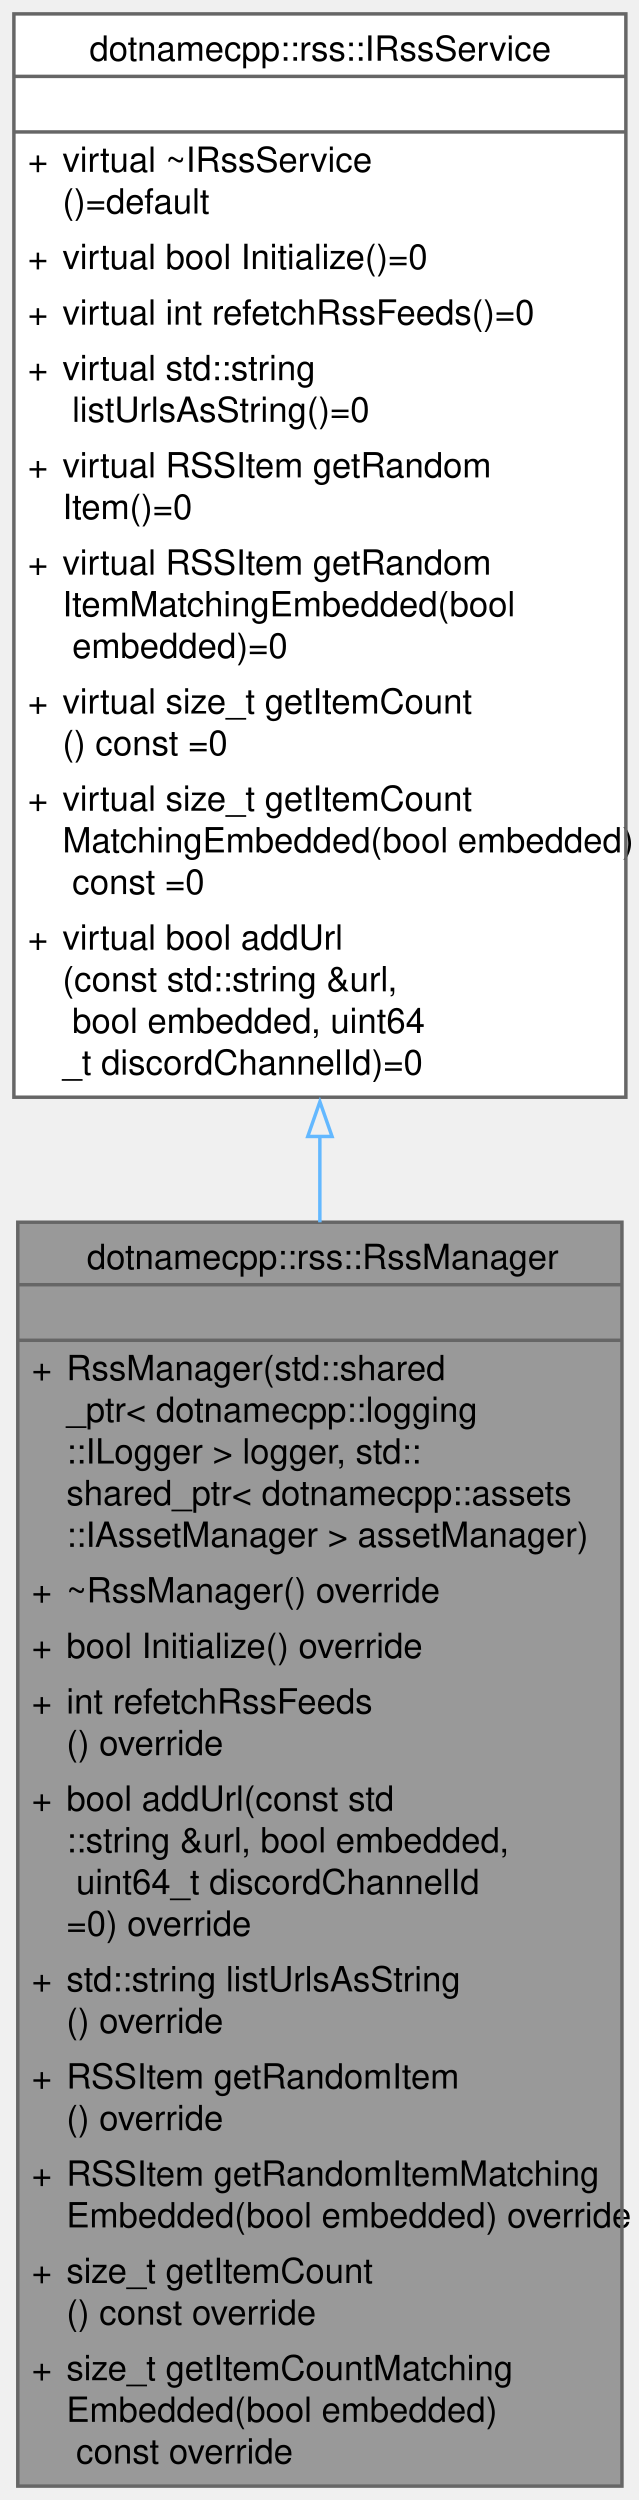
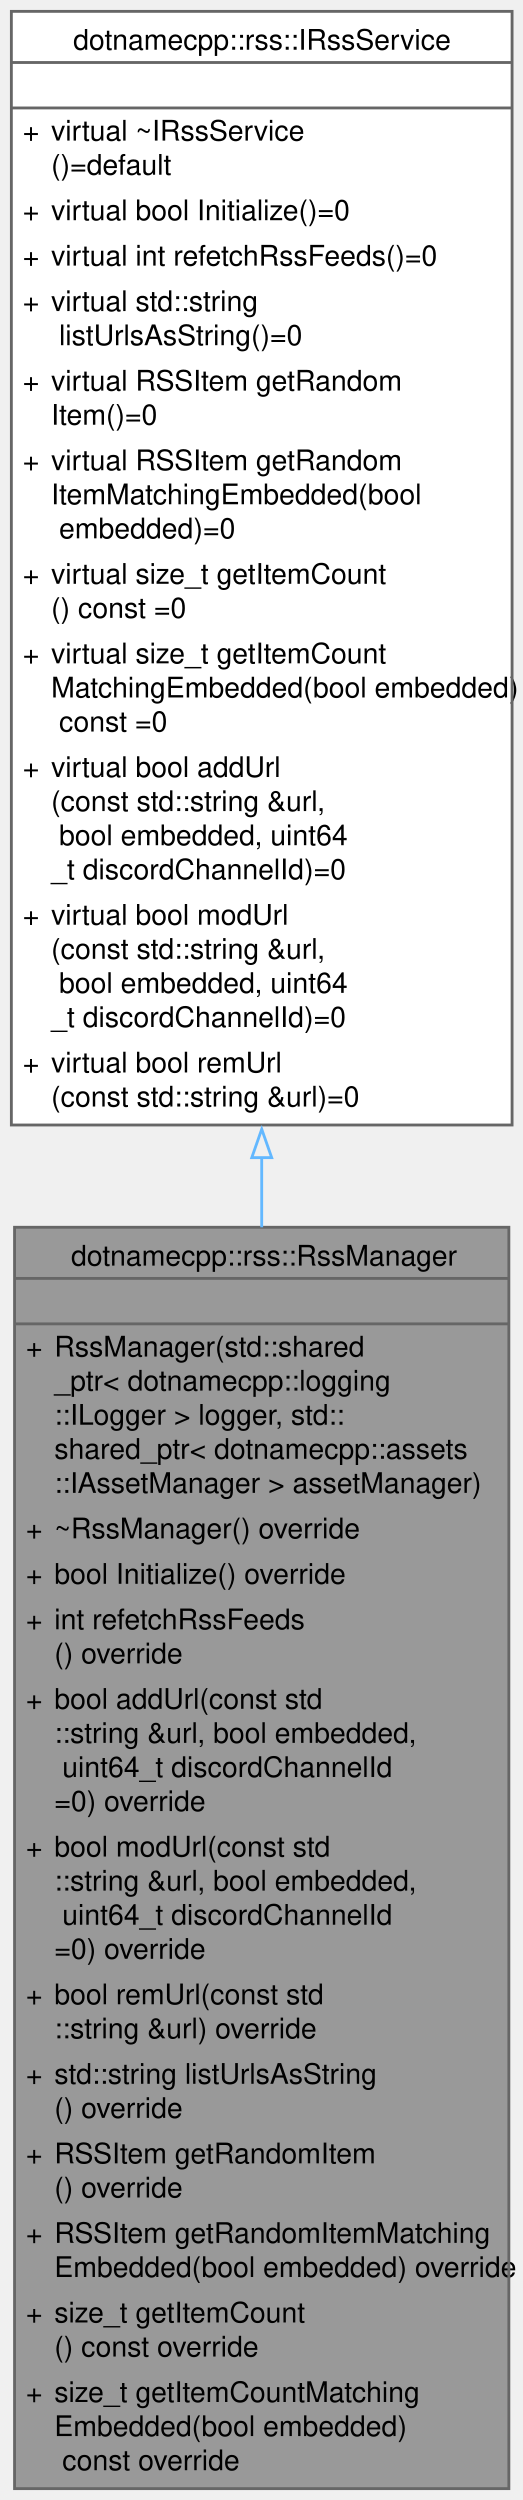
- <svg xmlns="http://www.w3.org/2000/svg" xmlns:xlink="http://www.w3.org/1999/xlink" width="184pt" height="720pt" viewBox="0.00 0.00 184.00 720.00">
-   <g id="graph0" class="graph" transform="scale(1 1) rotate(0) translate(4 716)">
+ <svg xmlns="http://www.w3.org/2000/svg" xmlns:xlink="http://www.w3.org/1999/xlink" width="184pt" height="880pt" viewBox="0.00 0.00 184.00 880.00">
+   <g id="graph0" class="graph" transform="scale(1 1) rotate(0) translate(4 876)">
    <g id="Node000001" class="node">
      <g id="a_Node000001">
        <a xlink:title=" ">
-           <polygon fill="#999999" stroke="none" points="175.12,-364 1.12,-364 1.12,0 175.12,0 175.12,-364" />
-           <text xml:space="preserve" text-anchor="start" x="21" y="-350.5" font-family="Helvetica,sans-Serif" font-size="10.00">dotnamecpp::rss::RssManager</text>
-           <text xml:space="preserve" text-anchor="start" x="86.62" y="-334.5" font-family="Helvetica,sans-Serif" font-size="10.00"> </text>
+           <polygon fill="#999999" stroke="none" points="175.12,-444 1.12,-444 1.12,0 175.12,0 175.12,-444" />
+           <text xml:space="preserve" text-anchor="start" x="21" y="-430.5" font-family="Helvetica,sans-Serif" font-size="10.00">dotnamecpp::rss::RssManager</text>
+           <text xml:space="preserve" text-anchor="start" x="86.62" y="-414.5" font-family="Helvetica,sans-Serif" font-size="10.00"> </text>
+           <text xml:space="preserve" text-anchor="start" x="5.12" y="-398.5" font-family="Helvetica,sans-Serif" font-size="10.00">+</text>
+           <text xml:space="preserve" text-anchor="start" x="15.12" y="-398.5" font-family="Helvetica,sans-Serif" font-size="10.00">RssManager(std::shared</text>
+           <text xml:space="preserve" text-anchor="start" x="15.12" y="-386.5" font-family="Helvetica,sans-Serif" font-size="10.00">_ptr&lt; dotnamecpp::logging</text>
+           <text xml:space="preserve" text-anchor="start" x="15.12" y="-374.5" font-family="Helvetica,sans-Serif" font-size="10.00">::ILogger &gt; logger, std::</text>
+           <text xml:space="preserve" text-anchor="start" x="15.12" y="-362.5" font-family="Helvetica,sans-Serif" font-size="10.00">shared_ptr&lt; dotnamecpp::assets</text>
+           <text xml:space="preserve" text-anchor="start" x="15.12" y="-350.5" font-family="Helvetica,sans-Serif" font-size="10.00">::IAssetManager &gt; assetManager)</text>
+           <text xml:space="preserve" text-anchor="start" x="5.12" y="-334.5" font-family="Helvetica,sans-Serif" font-size="10.00">+</text>
+           <text xml:space="preserve" text-anchor="start" x="15.12" y="-334.5" font-family="Helvetica,sans-Serif" font-size="10.00">~RssManager() override</text>
          <text xml:space="preserve" text-anchor="start" x="5.12" y="-318.5" font-family="Helvetica,sans-Serif" font-size="10.00">+</text>
-           <text xml:space="preserve" text-anchor="start" x="15.12" y="-318.5" font-family="Helvetica,sans-Serif" font-size="10.00">RssManager(std::shared</text>
-           <text xml:space="preserve" text-anchor="start" x="15.12" y="-306.5" font-family="Helvetica,sans-Serif" font-size="10.00">_ptr&lt; dotnamecpp::logging</text>
-           <text xml:space="preserve" text-anchor="start" x="15.12" y="-294.5" font-family="Helvetica,sans-Serif" font-size="10.00">::ILogger &gt; logger, std::</text>
-           <text xml:space="preserve" text-anchor="start" x="15.12" y="-282.5" font-family="Helvetica,sans-Serif" font-size="10.00">shared_ptr&lt; dotnamecpp::assets</text>
-           <text xml:space="preserve" text-anchor="start" x="15.12" y="-270.5" font-family="Helvetica,sans-Serif" font-size="10.00">::IAssetManager &gt; assetManager)</text>
-           <text xml:space="preserve" text-anchor="start" x="5.12" y="-254.5" font-family="Helvetica,sans-Serif" font-size="10.00">+</text>
-           <text xml:space="preserve" text-anchor="start" x="15.12" y="-254.5" font-family="Helvetica,sans-Serif" font-size="10.00">~RssManager() override</text>
-           <text xml:space="preserve" text-anchor="start" x="5.12" y="-238.5" font-family="Helvetica,sans-Serif" font-size="10.00">+</text>
-           <text xml:space="preserve" text-anchor="start" x="15.12" y="-238.5" font-family="Helvetica,sans-Serif" font-size="10.00">bool Initialize() override</text>
+           <text xml:space="preserve" text-anchor="start" x="15.12" y="-318.5" font-family="Helvetica,sans-Serif" font-size="10.00">bool Initialize() override</text>
+           <text xml:space="preserve" text-anchor="start" x="5.12" y="-302.5" font-family="Helvetica,sans-Serif" font-size="10.00">+</text>
+           <text xml:space="preserve" text-anchor="start" x="15.12" y="-302.5" font-family="Helvetica,sans-Serif" font-size="10.00">int refetchRssFeeds</text>
+           <text xml:space="preserve" text-anchor="start" x="15.12" y="-290.5" font-family="Helvetica,sans-Serif" font-size="10.00">() override</text>
+           <text xml:space="preserve" text-anchor="start" x="5.12" y="-274.5" font-family="Helvetica,sans-Serif" font-size="10.00">+</text>
+           <text xml:space="preserve" text-anchor="start" x="15.12" y="-274.5" font-family="Helvetica,sans-Serif" font-size="10.00">bool addUrl(const std</text>
+           <text xml:space="preserve" text-anchor="start" x="15.12" y="-262.5" font-family="Helvetica,sans-Serif" font-size="10.00">::string &amp;url, bool embedded,</text>
+           <text xml:space="preserve" text-anchor="start" x="15.12" y="-250.5" font-family="Helvetica,sans-Serif" font-size="10.00"> uint64_t discordChannelId</text>
+           <text xml:space="preserve" text-anchor="start" x="15.12" y="-238.5" font-family="Helvetica,sans-Serif" font-size="10.00">=0) override</text>
          <text xml:space="preserve" text-anchor="start" x="5.12" y="-222.5" font-family="Helvetica,sans-Serif" font-size="10.00">+</text>
-           <text xml:space="preserve" text-anchor="start" x="15.12" y="-222.5" font-family="Helvetica,sans-Serif" font-size="10.00">int refetchRssFeeds</text>
-           <text xml:space="preserve" text-anchor="start" x="15.12" y="-210.5" font-family="Helvetica,sans-Serif" font-size="10.00">() override</text>
-           <text xml:space="preserve" text-anchor="start" x="5.12" y="-194.5" font-family="Helvetica,sans-Serif" font-size="10.00">+</text>
-           <text xml:space="preserve" text-anchor="start" x="15.12" y="-194.5" font-family="Helvetica,sans-Serif" font-size="10.00">bool addUrl(const std</text>
-           <text xml:space="preserve" text-anchor="start" x="15.12" y="-182.5" font-family="Helvetica,sans-Serif" font-size="10.00">::string &amp;url, bool embedded,</text>
-           <text xml:space="preserve" text-anchor="start" x="15.12" y="-170.5" font-family="Helvetica,sans-Serif" font-size="10.00"> uint64_t discordChannelId</text>
-           <text xml:space="preserve" text-anchor="start" x="15.12" y="-158.5" font-family="Helvetica,sans-Serif" font-size="10.00">=0) override</text>
+           <text xml:space="preserve" text-anchor="start" x="15.12" y="-222.5" font-family="Helvetica,sans-Serif" font-size="10.00">bool modUrl(const std</text>
+           <text xml:space="preserve" text-anchor="start" x="15.12" y="-210.5" font-family="Helvetica,sans-Serif" font-size="10.00">::string &amp;url, bool embedded,</text>
+           <text xml:space="preserve" text-anchor="start" x="15.12" y="-198.5" font-family="Helvetica,sans-Serif" font-size="10.00"> uint64_t discordChannelId</text>
+           <text xml:space="preserve" text-anchor="start" x="15.12" y="-186.5" font-family="Helvetica,sans-Serif" font-size="10.00">=0) override</text>
+           <text xml:space="preserve" text-anchor="start" x="5.12" y="-170.5" font-family="Helvetica,sans-Serif" font-size="10.00">+</text>
+           <text xml:space="preserve" text-anchor="start" x="15.12" y="-170.5" font-family="Helvetica,sans-Serif" font-size="10.00">bool remUrl(const std</text>
+           <text xml:space="preserve" text-anchor="start" x="15.12" y="-158.5" font-family="Helvetica,sans-Serif" font-size="10.00">::string &amp;url) override</text>
          <text xml:space="preserve" text-anchor="start" x="5.12" y="-142.5" font-family="Helvetica,sans-Serif" font-size="10.00">+</text>
          <text xml:space="preserve" text-anchor="start" x="15.12" y="-142.5" font-family="Helvetica,sans-Serif" font-size="10.00">std::string listUrlsAsString</text>
          <text xml:space="preserve" text-anchor="start" x="15.12" y="-130.5" font-family="Helvetica,sans-Serif" font-size="10.00">() override</text>
          <text xml:space="preserve" text-anchor="start" x="5.12" y="-114.5" font-family="Helvetica,sans-Serif" font-size="10.00">+</text>
          <text xml:space="preserve" text-anchor="start" x="15.12" y="-114.5" font-family="Helvetica,sans-Serif" font-size="10.00">RSSItem getRandomItem</text>
          <text xml:space="preserve" text-anchor="start" x="15.12" y="-102.5" font-family="Helvetica,sans-Serif" font-size="10.00">() override</text>
          <text xml:space="preserve" text-anchor="start" x="5.12" y="-86.5" font-family="Helvetica,sans-Serif" font-size="10.00">+</text>
          <text xml:space="preserve" text-anchor="start" x="15.12" y="-86.5" font-family="Helvetica,sans-Serif" font-size="10.00">RSSItem getRandomItemMatching</text>
          <text xml:space="preserve" text-anchor="start" x="15.12" y="-74.5" font-family="Helvetica,sans-Serif" font-size="10.00">Embedded(bool embedded) override</text>
          <text xml:space="preserve" text-anchor="start" x="5.12" y="-58.5" font-family="Helvetica,sans-Serif" font-size="10.00">+</text>
          <text xml:space="preserve" text-anchor="start" x="15.12" y="-58.5" font-family="Helvetica,sans-Serif" font-size="10.00">size_t getItemCount</text>
          <text xml:space="preserve" text-anchor="start" x="15.12" y="-46.5" font-family="Helvetica,sans-Serif" font-size="10.00">() const override</text>
          <text xml:space="preserve" text-anchor="start" x="5.12" y="-30.5" font-family="Helvetica,sans-Serif" font-size="10.00">+</text>
          <text xml:space="preserve" text-anchor="start" x="15.12" y="-30.5" font-family="Helvetica,sans-Serif" font-size="10.00">size_t getItemCountMatching</text>
          <text xml:space="preserve" text-anchor="start" x="15.12" y="-18.5" font-family="Helvetica,sans-Serif" font-size="10.00">Embedded(bool embedded)</text>
          <text xml:space="preserve" text-anchor="start" x="15.12" y="-6.5" font-family="Helvetica,sans-Serif" font-size="10.00"> const override</text>
-           <polygon fill="#666666" stroke="#666666" points="1.12,-346 1.12,-346 175.12,-346 175.12,-346 1.12,-346" />
-           <polygon fill="#666666" stroke="#666666" points="1.12,-330 1.12,-330 175.12,-330 175.12,-330 1.12,-330" />
-           <polygon fill="none" stroke="#666666" points="1.12,0 1.12,-364 175.12,-364 175.12,0 1.12,0" />
+           <polygon fill="#666666" stroke="#666666" points="1.12,-426 1.12,-426 175.12,-426 175.12,-426 1.12,-426" />
+           <polygon fill="#666666" stroke="#666666" points="1.12,-410 1.12,-410 175.12,-410 175.12,-410 1.12,-410" />
+           <polygon fill="none" stroke="#666666" points="1.12,0 1.12,-444 175.12,-444 175.12,0 1.12,0" />
        </a>
      </g>
    </g>
    <g id="Node000002" class="node">
      <g id="a_Node000002">
        <a xlink:href="classdotnamecpp_1_1rss_1_1IRssService.html" target="_top" xlink:title="Interface for RSS Service.">
-           <polygon fill="white" stroke="none" points="176.25,-712 0,-712 0,-400 176.25,-400 176.25,-712" />
-           <text xml:space="preserve" text-anchor="start" x="21.75" y="-698.5" font-family="Helvetica,sans-Serif" font-size="10.00">dotnamecpp::rss::IRssService</text>
-           <text xml:space="preserve" text-anchor="start" x="86.62" y="-682.5" font-family="Helvetica,sans-Serif" font-size="10.00"> </text>
-           <text xml:space="preserve" text-anchor="start" x="4" y="-666.5" font-family="Helvetica,sans-Serif" font-size="10.00">+</text>
-           <text xml:space="preserve" text-anchor="start" x="14" y="-666.5" font-family="Helvetica,sans-Serif" font-size="10.00">virtual ~IRssService</text>
-           <text xml:space="preserve" text-anchor="start" x="14" y="-654.5" font-family="Helvetica,sans-Serif" font-size="10.00">()=default</text>
-           <text xml:space="preserve" text-anchor="start" x="4" y="-638.5" font-family="Helvetica,sans-Serif" font-size="10.00">+</text>
-           <text xml:space="preserve" text-anchor="start" x="14" y="-638.5" font-family="Helvetica,sans-Serif" font-size="10.00">virtual bool Initialize()=0</text>
-           <text xml:space="preserve" text-anchor="start" x="4" y="-622.5" font-family="Helvetica,sans-Serif" font-size="10.00">+</text>
-           <text xml:space="preserve" text-anchor="start" x="14" y="-622.5" font-family="Helvetica,sans-Serif" font-size="10.00">virtual int refetchRssFeeds()=0</text>
-           <text xml:space="preserve" text-anchor="start" x="4" y="-606.5" font-family="Helvetica,sans-Serif" font-size="10.00">+</text>
-           <text xml:space="preserve" text-anchor="start" x="14" y="-606.5" font-family="Helvetica,sans-Serif" font-size="10.00">virtual std::string</text>
-           <text xml:space="preserve" text-anchor="start" x="14" y="-594.5" font-family="Helvetica,sans-Serif" font-size="10.00"> listUrlsAsString()=0</text>
-           <text xml:space="preserve" text-anchor="start" x="4" y="-578.5" font-family="Helvetica,sans-Serif" font-size="10.00">+</text>
-           <text xml:space="preserve" text-anchor="start" x="14" y="-578.5" font-family="Helvetica,sans-Serif" font-size="10.00">virtual RSSItem getRandom</text>
-           <text xml:space="preserve" text-anchor="start" x="14" y="-566.5" font-family="Helvetica,sans-Serif" font-size="10.00">Item()=0</text>
+           <polygon fill="white" stroke="none" points="176.25,-872 0,-872 0,-480 176.25,-480 176.25,-872" />
+           <text xml:space="preserve" text-anchor="start" x="21.75" y="-858.5" font-family="Helvetica,sans-Serif" font-size="10.00">dotnamecpp::rss::IRssService</text>
+           <text xml:space="preserve" text-anchor="start" x="86.62" y="-842.5" font-family="Helvetica,sans-Serif" font-size="10.00"> </text>
+           <text xml:space="preserve" text-anchor="start" x="4" y="-826.5" font-family="Helvetica,sans-Serif" font-size="10.00">+</text>
+           <text xml:space="preserve" text-anchor="start" x="14" y="-826.5" font-family="Helvetica,sans-Serif" font-size="10.00">virtual ~IRssService</text>
+           <text xml:space="preserve" text-anchor="start" x="14" y="-814.5" font-family="Helvetica,sans-Serif" font-size="10.00">()=default</text>
+           <text xml:space="preserve" text-anchor="start" x="4" y="-798.5" font-family="Helvetica,sans-Serif" font-size="10.00">+</text>
+           <text xml:space="preserve" text-anchor="start" x="14" y="-798.5" font-family="Helvetica,sans-Serif" font-size="10.00">virtual bool Initialize()=0</text>
+           <text xml:space="preserve" text-anchor="start" x="4" y="-782.5" font-family="Helvetica,sans-Serif" font-size="10.00">+</text>
+           <text xml:space="preserve" text-anchor="start" x="14" y="-782.5" font-family="Helvetica,sans-Serif" font-size="10.00">virtual int refetchRssFeeds()=0</text>
+           <text xml:space="preserve" text-anchor="start" x="4" y="-766.5" font-family="Helvetica,sans-Serif" font-size="10.00">+</text>
+           <text xml:space="preserve" text-anchor="start" x="14" y="-766.5" font-family="Helvetica,sans-Serif" font-size="10.00">virtual std::string</text>
+           <text xml:space="preserve" text-anchor="start" x="14" y="-754.5" font-family="Helvetica,sans-Serif" font-size="10.00"> listUrlsAsString()=0</text>
+           <text xml:space="preserve" text-anchor="start" x="4" y="-738.5" font-family="Helvetica,sans-Serif" font-size="10.00">+</text>
+           <text xml:space="preserve" text-anchor="start" x="14" y="-738.5" font-family="Helvetica,sans-Serif" font-size="10.00">virtual RSSItem getRandom</text>
+           <text xml:space="preserve" text-anchor="start" x="14" y="-726.5" font-family="Helvetica,sans-Serif" font-size="10.00">Item()=0</text>
+           <text xml:space="preserve" text-anchor="start" x="4" y="-710.5" font-family="Helvetica,sans-Serif" font-size="10.00">+</text>
+           <text xml:space="preserve" text-anchor="start" x="14" y="-710.5" font-family="Helvetica,sans-Serif" font-size="10.00">virtual RSSItem getRandom</text>
+           <text xml:space="preserve" text-anchor="start" x="14" y="-698.5" font-family="Helvetica,sans-Serif" font-size="10.00">ItemMatchingEmbedded(bool</text>
+           <text xml:space="preserve" text-anchor="start" x="14" y="-686.5" font-family="Helvetica,sans-Serif" font-size="10.00"> embedded)=0</text>
+           <text xml:space="preserve" text-anchor="start" x="4" y="-670.5" font-family="Helvetica,sans-Serif" font-size="10.00">+</text>
+           <text xml:space="preserve" text-anchor="start" x="14" y="-670.5" font-family="Helvetica,sans-Serif" font-size="10.00">virtual size_t getItemCount</text>
+           <text xml:space="preserve" text-anchor="start" x="14" y="-658.5" font-family="Helvetica,sans-Serif" font-size="10.00">() const =0</text>
+           <text xml:space="preserve" text-anchor="start" x="4" y="-642.5" font-family="Helvetica,sans-Serif" font-size="10.00">+</text>
+           <text xml:space="preserve" text-anchor="start" x="14" y="-642.5" font-family="Helvetica,sans-Serif" font-size="10.00">virtual size_t getItemCount</text>
+           <text xml:space="preserve" text-anchor="start" x="14" y="-630.5" font-family="Helvetica,sans-Serif" font-size="10.00">MatchingEmbedded(bool embedded)</text>
+           <text xml:space="preserve" text-anchor="start" x="14" y="-618.5" font-family="Helvetica,sans-Serif" font-size="10.00"> const =0</text>
+           <text xml:space="preserve" text-anchor="start" x="4" y="-602.5" font-family="Helvetica,sans-Serif" font-size="10.00">+</text>
+           <text xml:space="preserve" text-anchor="start" x="14" y="-602.5" font-family="Helvetica,sans-Serif" font-size="10.00">virtual bool addUrl</text>
+           <text xml:space="preserve" text-anchor="start" x="14" y="-590.5" font-family="Helvetica,sans-Serif" font-size="10.00">(const std::string &amp;url,</text>
+           <text xml:space="preserve" text-anchor="start" x="14" y="-578.5" font-family="Helvetica,sans-Serif" font-size="10.00"> bool embedded, uint64</text>
+           <text xml:space="preserve" text-anchor="start" x="14" y="-566.5" font-family="Helvetica,sans-Serif" font-size="10.00">_t discordChannelId)=0</text>
          <text xml:space="preserve" text-anchor="start" x="4" y="-550.5" font-family="Helvetica,sans-Serif" font-size="10.00">+</text>
-           <text xml:space="preserve" text-anchor="start" x="14" y="-550.5" font-family="Helvetica,sans-Serif" font-size="10.00">virtual RSSItem getRandom</text>
-           <text xml:space="preserve" text-anchor="start" x="14" y="-538.5" font-family="Helvetica,sans-Serif" font-size="10.00">ItemMatchingEmbedded(bool</text>
-           <text xml:space="preserve" text-anchor="start" x="14" y="-526.5" font-family="Helvetica,sans-Serif" font-size="10.00"> embedded)=0</text>
-           <text xml:space="preserve" text-anchor="start" x="4" y="-510.5" font-family="Helvetica,sans-Serif" font-size="10.00">+</text>
-           <text xml:space="preserve" text-anchor="start" x="14" y="-510.5" font-family="Helvetica,sans-Serif" font-size="10.00">virtual size_t getItemCount</text>
-           <text xml:space="preserve" text-anchor="start" x="14" y="-498.5" font-family="Helvetica,sans-Serif" font-size="10.00">() const =0</text>
-           <text xml:space="preserve" text-anchor="start" x="4" y="-482.5" font-family="Helvetica,sans-Serif" font-size="10.00">+</text>
-           <text xml:space="preserve" text-anchor="start" x="14" y="-482.5" font-family="Helvetica,sans-Serif" font-size="10.00">virtual size_t getItemCount</text>
-           <text xml:space="preserve" text-anchor="start" x="14" y="-470.5" font-family="Helvetica,sans-Serif" font-size="10.00">MatchingEmbedded(bool embedded)</text>
-           <text xml:space="preserve" text-anchor="start" x="14" y="-458.5" font-family="Helvetica,sans-Serif" font-size="10.00"> const =0</text>
-           <text xml:space="preserve" text-anchor="start" x="4" y="-442.5" font-family="Helvetica,sans-Serif" font-size="10.00">+</text>
-           <text xml:space="preserve" text-anchor="start" x="14" y="-442.5" font-family="Helvetica,sans-Serif" font-size="10.00">virtual bool addUrl</text>
-           <text xml:space="preserve" text-anchor="start" x="14" y="-430.5" font-family="Helvetica,sans-Serif" font-size="10.00">(const std::string &amp;url,</text>
-           <text xml:space="preserve" text-anchor="start" x="14" y="-418.5" font-family="Helvetica,sans-Serif" font-size="10.00"> bool embedded, uint64</text>
-           <text xml:space="preserve" text-anchor="start" x="14" y="-406.5" font-family="Helvetica,sans-Serif" font-size="10.00">_t discordChannelId)=0</text>
-           <polygon fill="#666666" stroke="#666666" points="0,-694 0,-694 176.25,-694 176.25,-694 0,-694" />
-           <polygon fill="#666666" stroke="#666666" points="0,-678 0,-678 176.25,-678 176.25,-678 0,-678" />
-           <polygon fill="none" stroke="#666666" points="0,-400 0,-712 176.25,-712 176.25,-400 0,-400" />
+           <text xml:space="preserve" text-anchor="start" x="14" y="-550.5" font-family="Helvetica,sans-Serif" font-size="10.00">virtual bool modUrl</text>
+           <text xml:space="preserve" text-anchor="start" x="14" y="-538.5" font-family="Helvetica,sans-Serif" font-size="10.00">(const std::string &amp;url,</text>
+           <text xml:space="preserve" text-anchor="start" x="14" y="-526.5" font-family="Helvetica,sans-Serif" font-size="10.00"> bool embedded, uint64</text>
+           <text xml:space="preserve" text-anchor="start" x="14" y="-514.5" font-family="Helvetica,sans-Serif" font-size="10.00">_t discordChannelId)=0</text>
+           <text xml:space="preserve" text-anchor="start" x="4" y="-498.5" font-family="Helvetica,sans-Serif" font-size="10.00">+</text>
+           <text xml:space="preserve" text-anchor="start" x="14" y="-498.5" font-family="Helvetica,sans-Serif" font-size="10.00">virtual bool remUrl</text>
+           <text xml:space="preserve" text-anchor="start" x="14" y="-486.5" font-family="Helvetica,sans-Serif" font-size="10.00">(const std::string &amp;url)=0</text>
+           <polygon fill="#666666" stroke="#666666" points="0,-854 0,-854 176.25,-854 176.25,-854 0,-854" />
+           <polygon fill="#666666" stroke="#666666" points="0,-838 0,-838 176.25,-838 176.25,-838 0,-838" />
+           <polygon fill="none" stroke="#666666" points="0,-480 0,-872 176.25,-872 176.25,-480 0,-480" />
        </a>
      </g>
    </g>
    <g id="edge1_Node000001_Node000002" class="edge">
      <g id="a_edge1_Node000001_Node000002">
        <a xlink:title=" ">
-           <path fill="none" stroke="#63b8ff" d="M88.12,-388.93C88.12,-380.64 88.12,-372.3 88.12,-363.97" />
-           <polygon fill="none" stroke="#63b8ff" points="84.63,-388.69 88.13,-398.69 91.63,-388.69 84.63,-388.69" />
+           <path fill="none" stroke="#63b8ff" d="M88.12,-468.52C88.12,-460.36 88.12,-452.16 88.12,-443.98" />
+           <polygon fill="none" stroke="#63b8ff" points="84.63,-468.52 88.13,-478.52 91.63,-468.52 84.63,-468.52" />
        </a>
      </g>
    </g>
  </g>
</svg>
